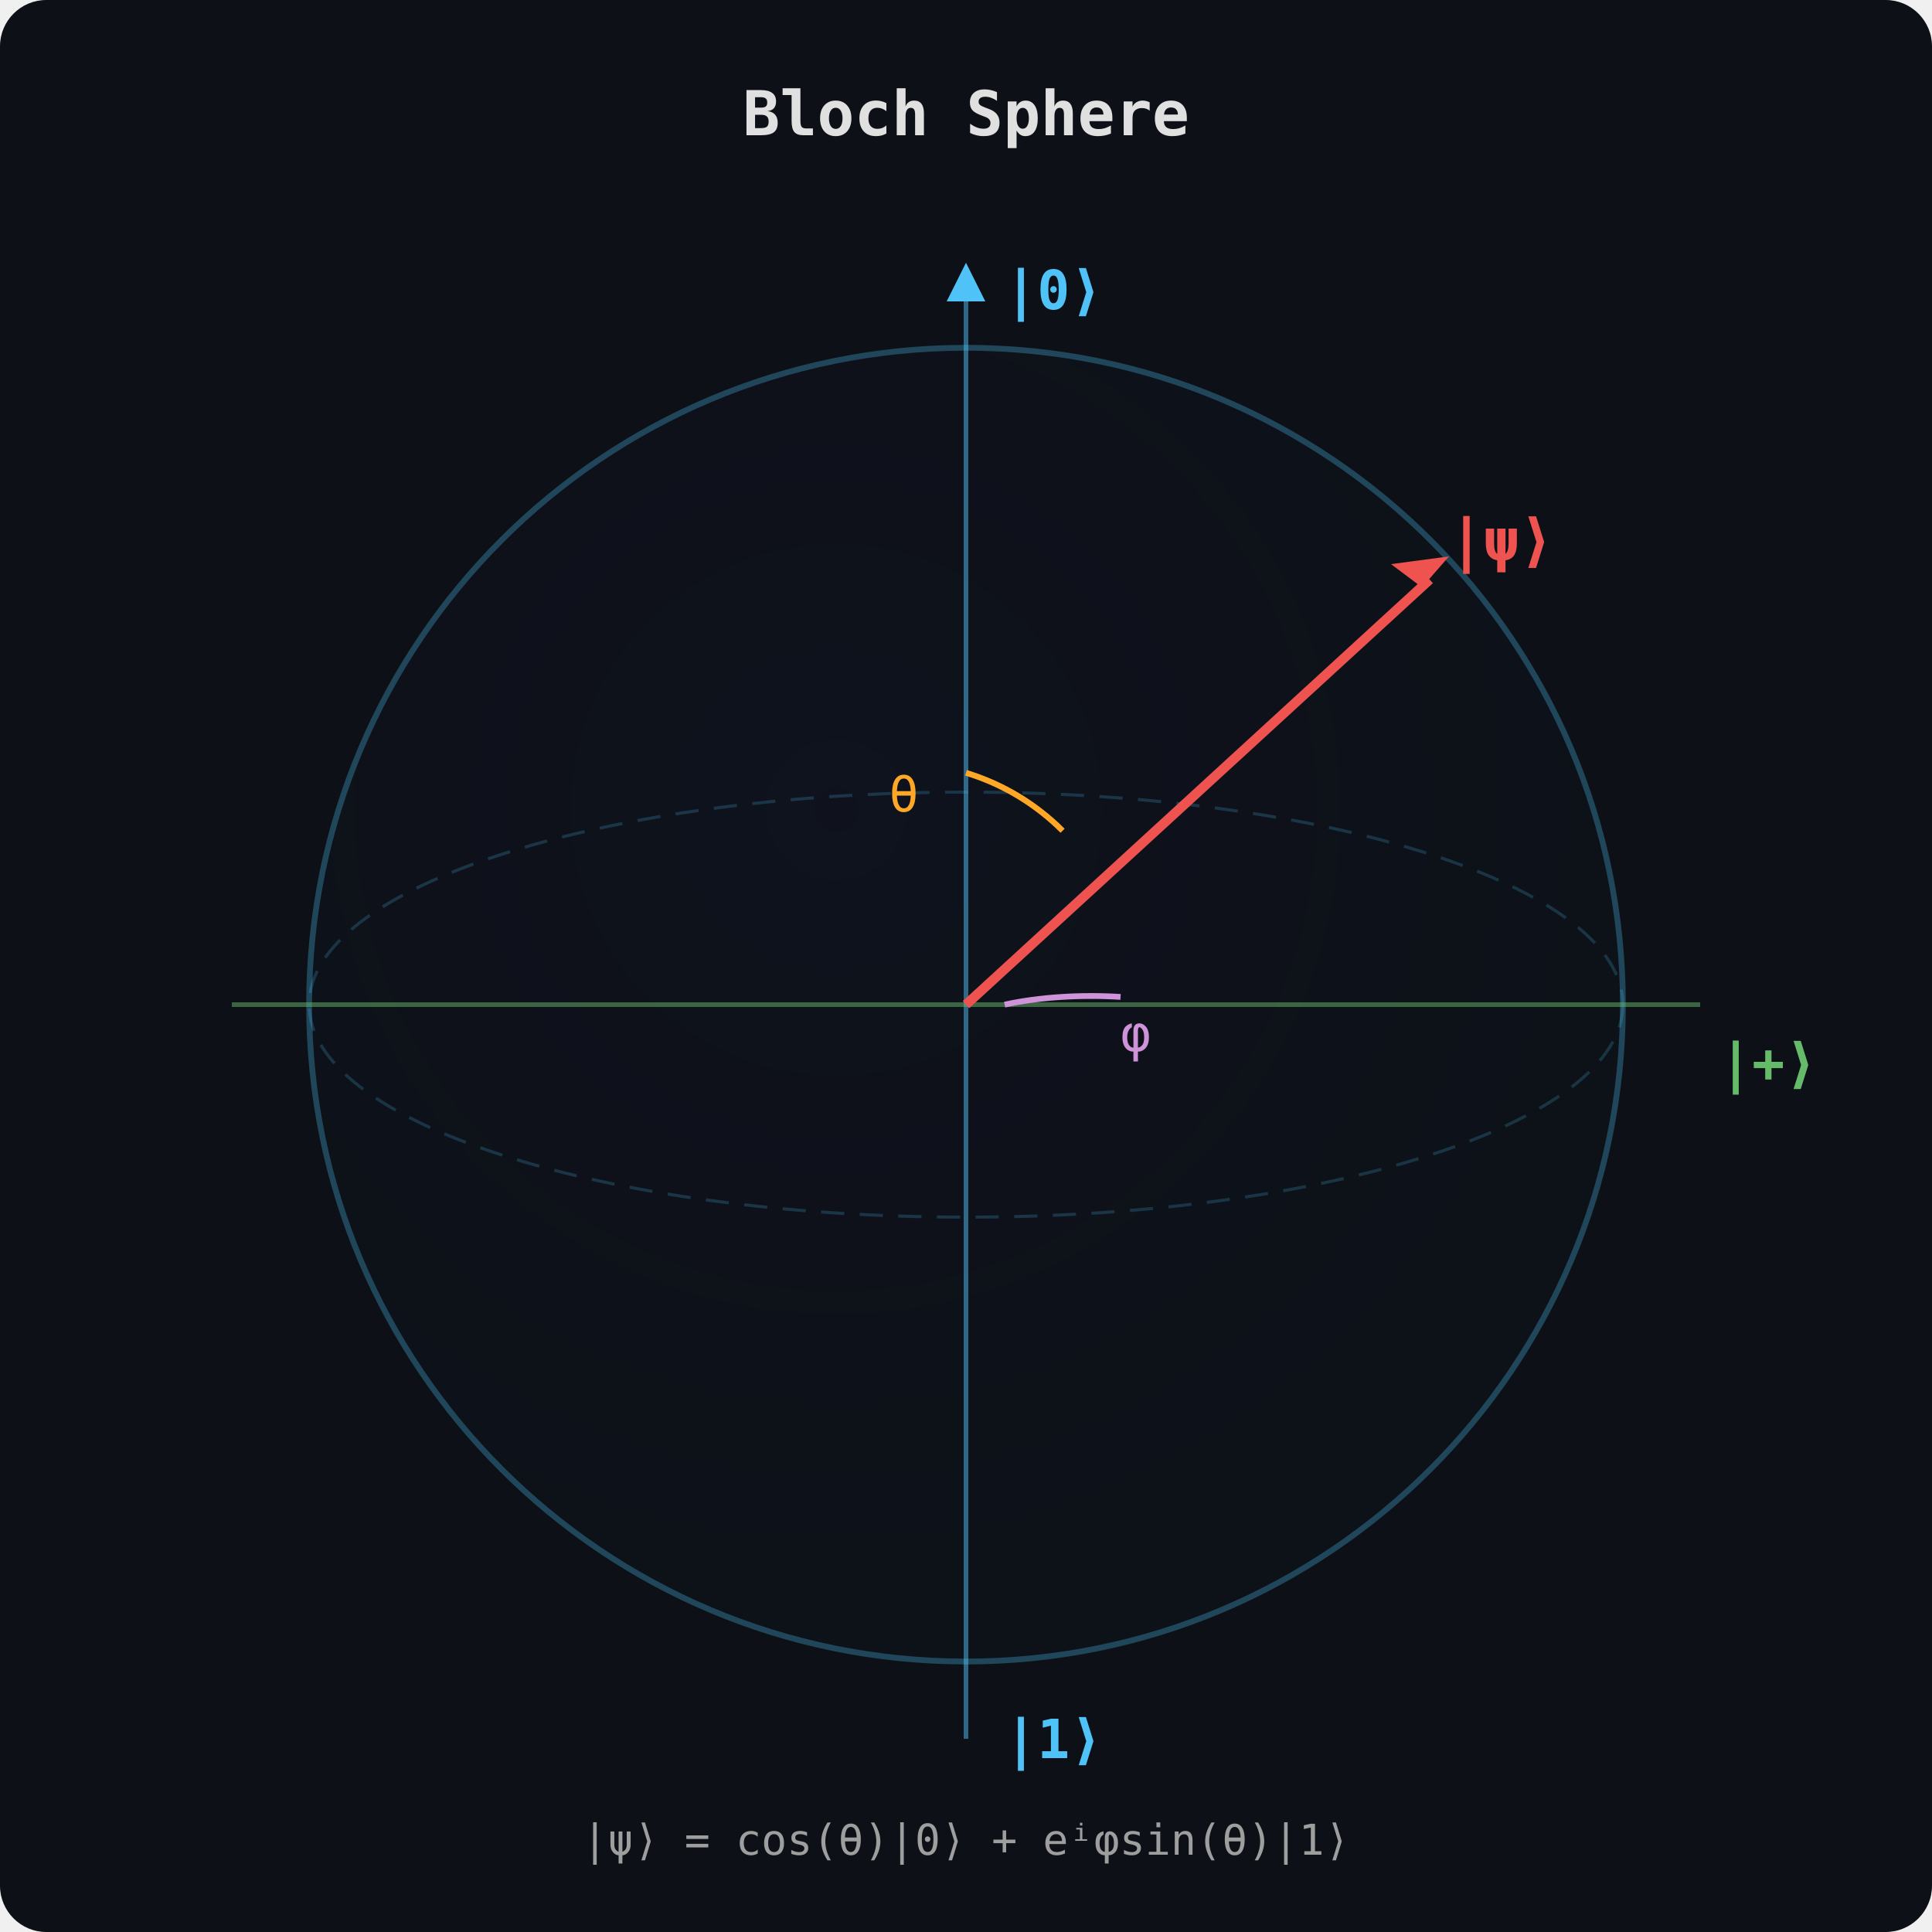
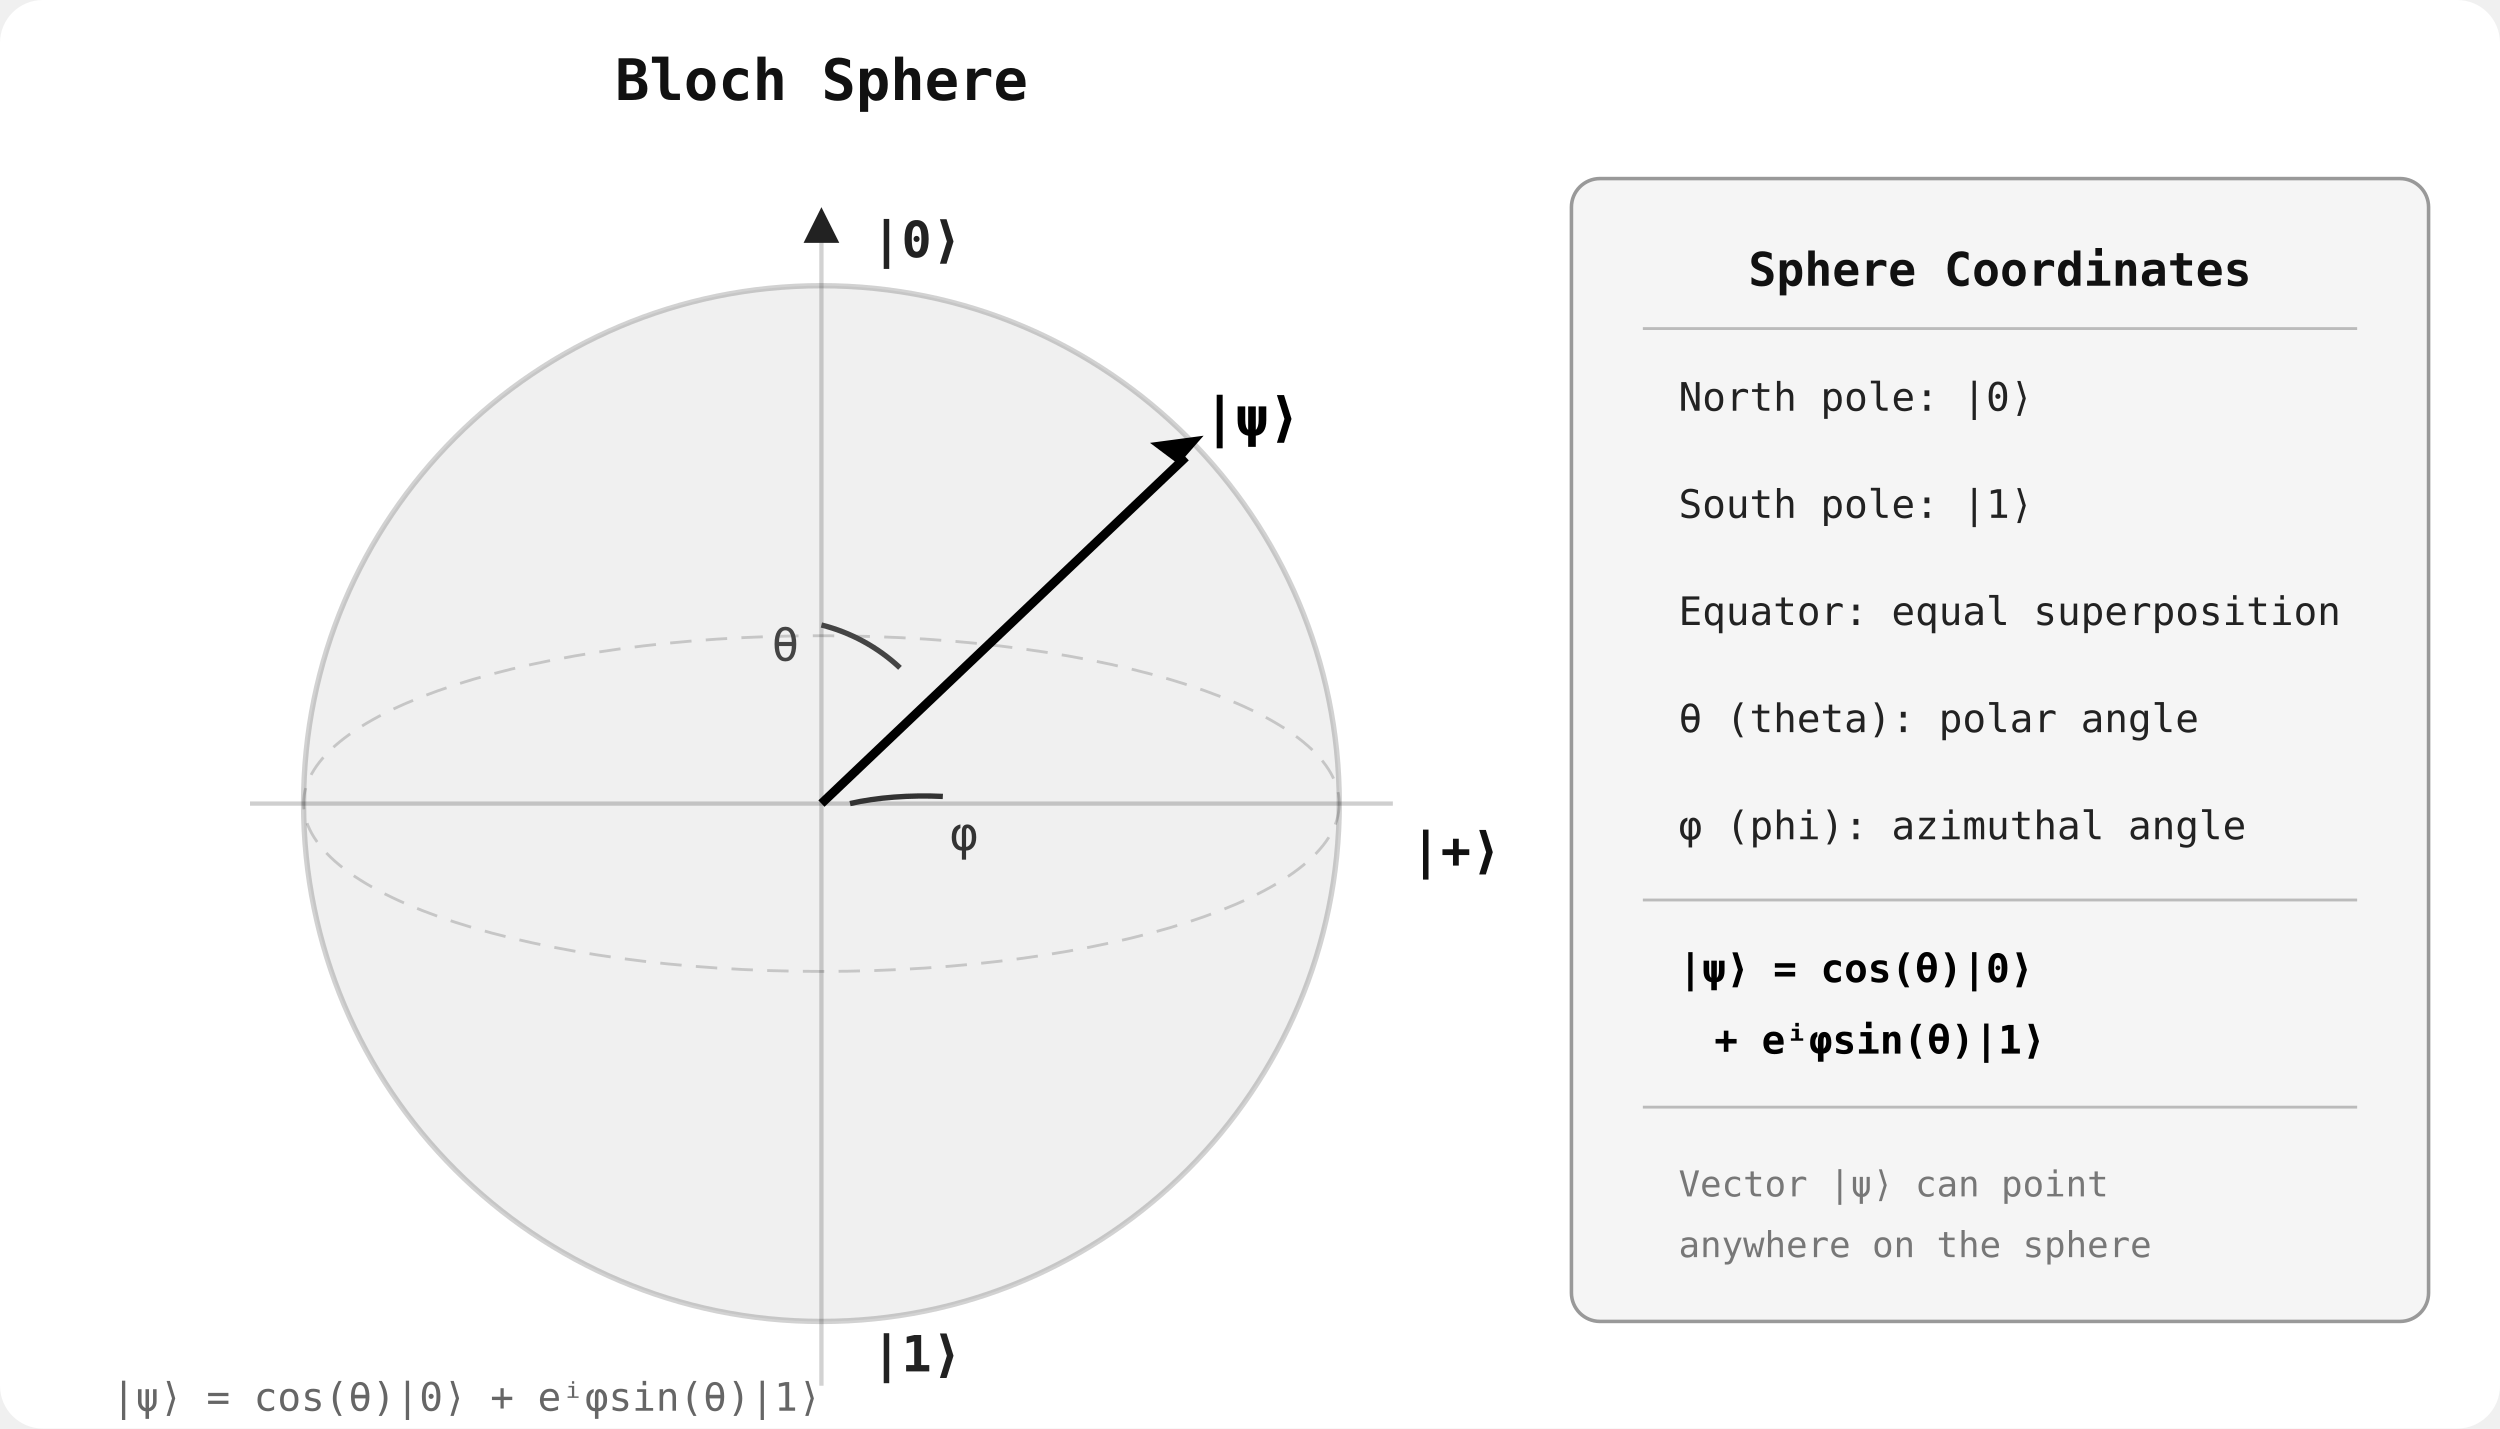
- <svg xmlns="http://www.w3.org/2000/svg" viewBox="0 0 500 500" width="500" height="500">
-   <defs>
-     <radialGradient id="sphereGrad" cx="40%" cy="35%" r="60%">
-       <stop offset="0%" stop-color="#1a1a3e" stop-opacity="0.15" />
-       <stop offset="100%" stop-color="#0d0d2b" stop-opacity="0.05" />
-     </radialGradient>
-   </defs>
-   <rect width="500" height="500" fill="#0d1117" rx="12" />
-   <text x="250" y="35" fill="#e0e0e0" font-family="monospace" font-size="16" text-anchor="middle" font-weight="bold">Bloch Sphere</text>
-   <circle cx="250" cy="260" r="170" fill="url(#sphereGrad)" stroke="#4fc3f7" stroke-width="1.5" stroke-opacity="0.3" />
-   <ellipse cx="250" cy="260" rx="170" ry="55" fill="none" stroke="#4fc3f7" stroke-width="0.8" stroke-opacity="0.2" stroke-dasharray="6,4" />
-   <line x1="250" y1="70" x2="250" y2="450" stroke="#4fc3f7" stroke-width="1.2" stroke-opacity="0.5" />
-   <polygon points="250,68 255,78 245,78" fill="#4fc3f7" />
-   <text x="260" y="80" fill="#4fc3f7" font-family="monospace" font-size="14" font-weight="bold">|0⟩</text>
-   <text x="260" y="455" fill="#4fc3f7" font-family="monospace" font-size="14" font-weight="bold">|1⟩</text>
-   <line x1="60" y1="260" x2="440" y2="260" stroke="#66bb6a" stroke-width="1.2" stroke-opacity="0.5" />
-   <text x="445" y="280" fill="#66bb6a" font-family="monospace" font-size="14" font-weight="bold">|+⟩</text>
-   <line x1="250" y1="260" x2="370" y2="150" stroke="#ef5350" stroke-width="2.5" />
-   <polygon points="368,152 360,146 375,144" fill="#ef5350" />
-   <path d="M 250,200 A 60,60 0 0,1 275,215" fill="none" stroke="#ffa726" stroke-width="1.5" />
-   <text x="230" y="210" fill="#ffa726" font-family="monospace" font-size="13">θ</text>
-   <path d="M 260,260 A 40,13 0 0,1 290,258" fill="none" stroke="#ce93d8" stroke-width="1.5" />
-   <text x="290" y="272" fill="#ce93d8" font-family="monospace" font-size="13">φ</text>
-   <text x="375" y="145" fill="#ef5350" font-family="monospace" font-size="15" font-weight="bold">|ψ⟩</text>
-   <text x="250" y="480" fill="#9e9e9e" font-family="monospace" font-size="11" text-anchor="middle">|ψ⟩ = cos(θ)|0⟩ + eⁱφsin(θ)|1⟩</text>
+ <svg xmlns="http://www.w3.org/2000/svg" viewBox="0 0 700 400" width="700" height="400">
+   <rect width="700" height="400" fill="#ffffff" rx="12" />
+   <text x="230" y="28" fill="#111111" font-family="monospace" font-size="16" text-anchor="middle" font-weight="bold">Bloch Sphere</text>
+   <circle cx="230" cy="225" r="145" fill="#f0f0f0" stroke="#222222" stroke-width="1.5" stroke-opacity="0.2" />
+   <ellipse cx="230" cy="225" rx="145" ry="47" fill="none" stroke="#222222" stroke-width="0.8" stroke-opacity="0.2" stroke-dasharray="6,4" />
+   <line x1="230" y1="62" x2="230" y2="388" stroke="#222222" stroke-width="1.2" stroke-opacity="0.2" />
+   <polygon points="230,58 235,68 225,68" fill="#222222" />
+   <text x="244" y="72" fill="#222222" font-family="monospace" font-size="14" font-weight="bold">|0⟩</text>
+   <text x="244" y="384" fill="#222222" font-family="monospace" font-size="14" font-weight="bold">|1⟩</text>
+   <line x1="70" y1="225" x2="390" y2="225" stroke="#111111" stroke-width="1.2" stroke-opacity="0.2" />
+   <text x="395" y="243" fill="#111111" font-family="monospace" font-size="14" font-weight="bold">|+⟩</text>
+   <line x1="230" y1="225" x2="332" y2="128" stroke="#000000" stroke-width="2.5" />
+   <polygon points="330,130 322,124 337,122" fill="#000000" />
+   <path d="M 230,175 A 50,50 0 0,1 252,187" fill="none" stroke="#444444" stroke-width="1.5" />
+   <text x="216" y="185" fill="#444444" font-family="monospace" font-size="13">θ</text>
+   <path d="M 238,225 A 35,11 0 0,1 264,223" fill="none" stroke="#333333" stroke-width="1.5" />
+   <text x="266" y="238" fill="#333333" font-family="monospace" font-size="13">φ</text>
+   <text x="337" y="122" fill="#000000" font-family="monospace" font-size="15" font-weight="bold">|ψ⟩</text>
+   <text x="230" y="395" fill="#666666" font-family="monospace" font-size="11" text-anchor="end">|ψ⟩ = cos(θ)|0⟩ + eⁱφsin(θ)|1⟩</text>
+   <rect x="440" y="50" width="240" height="320" rx="8" fill="#f5f5f5" stroke="#999999" stroke-width="1" />
+   <text x="560" y="80" fill="#111111" font-family="monospace" font-size="13" text-anchor="middle" font-weight="bold">Sphere Coordinates</text>
+   <line x1="460" y1="92" x2="660" y2="92" stroke="#bbbbbb" stroke-width="0.8" />
+   <text x="470" y="115" fill="#222222" font-family="monospace" font-size="11">North pole:  |0⟩</text>
+   <text x="470" y="145" fill="#222222" font-family="monospace" font-size="11">South pole:  |1⟩</text>
+   <text x="470" y="175" fill="#222222" font-family="monospace" font-size="11">Equator:     equal superposition</text>
+   <text x="470" y="205" fill="#222222" font-family="monospace" font-size="11">θ (theta): polar angle</text>
+   <text x="470" y="235" fill="#222222" font-family="monospace" font-size="11">φ (phi):   azimuthal angle</text>
+   <line x1="460" y1="252" x2="660" y2="252" stroke="#bbbbbb" stroke-width="0.8" />
+   <text x="470" y="275" fill="#000000" font-family="monospace" font-size="11" font-weight="bold">|ψ⟩ = cos(θ)|0⟩</text>
+   <text x="480" y="295" fill="#000000" font-family="monospace" font-size="11" font-weight="bold">+ eⁱφsin(θ)|1⟩</text>
+   <line x1="460" y1="310" x2="660" y2="310" stroke="#bbbbbb" stroke-width="0.8" />
+   <text x="470" y="335" fill="#777777" font-family="monospace" font-size="10">Vector |ψ⟩ can point</text>
+   <text x="470" y="352" fill="#777777" font-family="monospace" font-size="10">anywhere on the sphere</text>
</svg>
